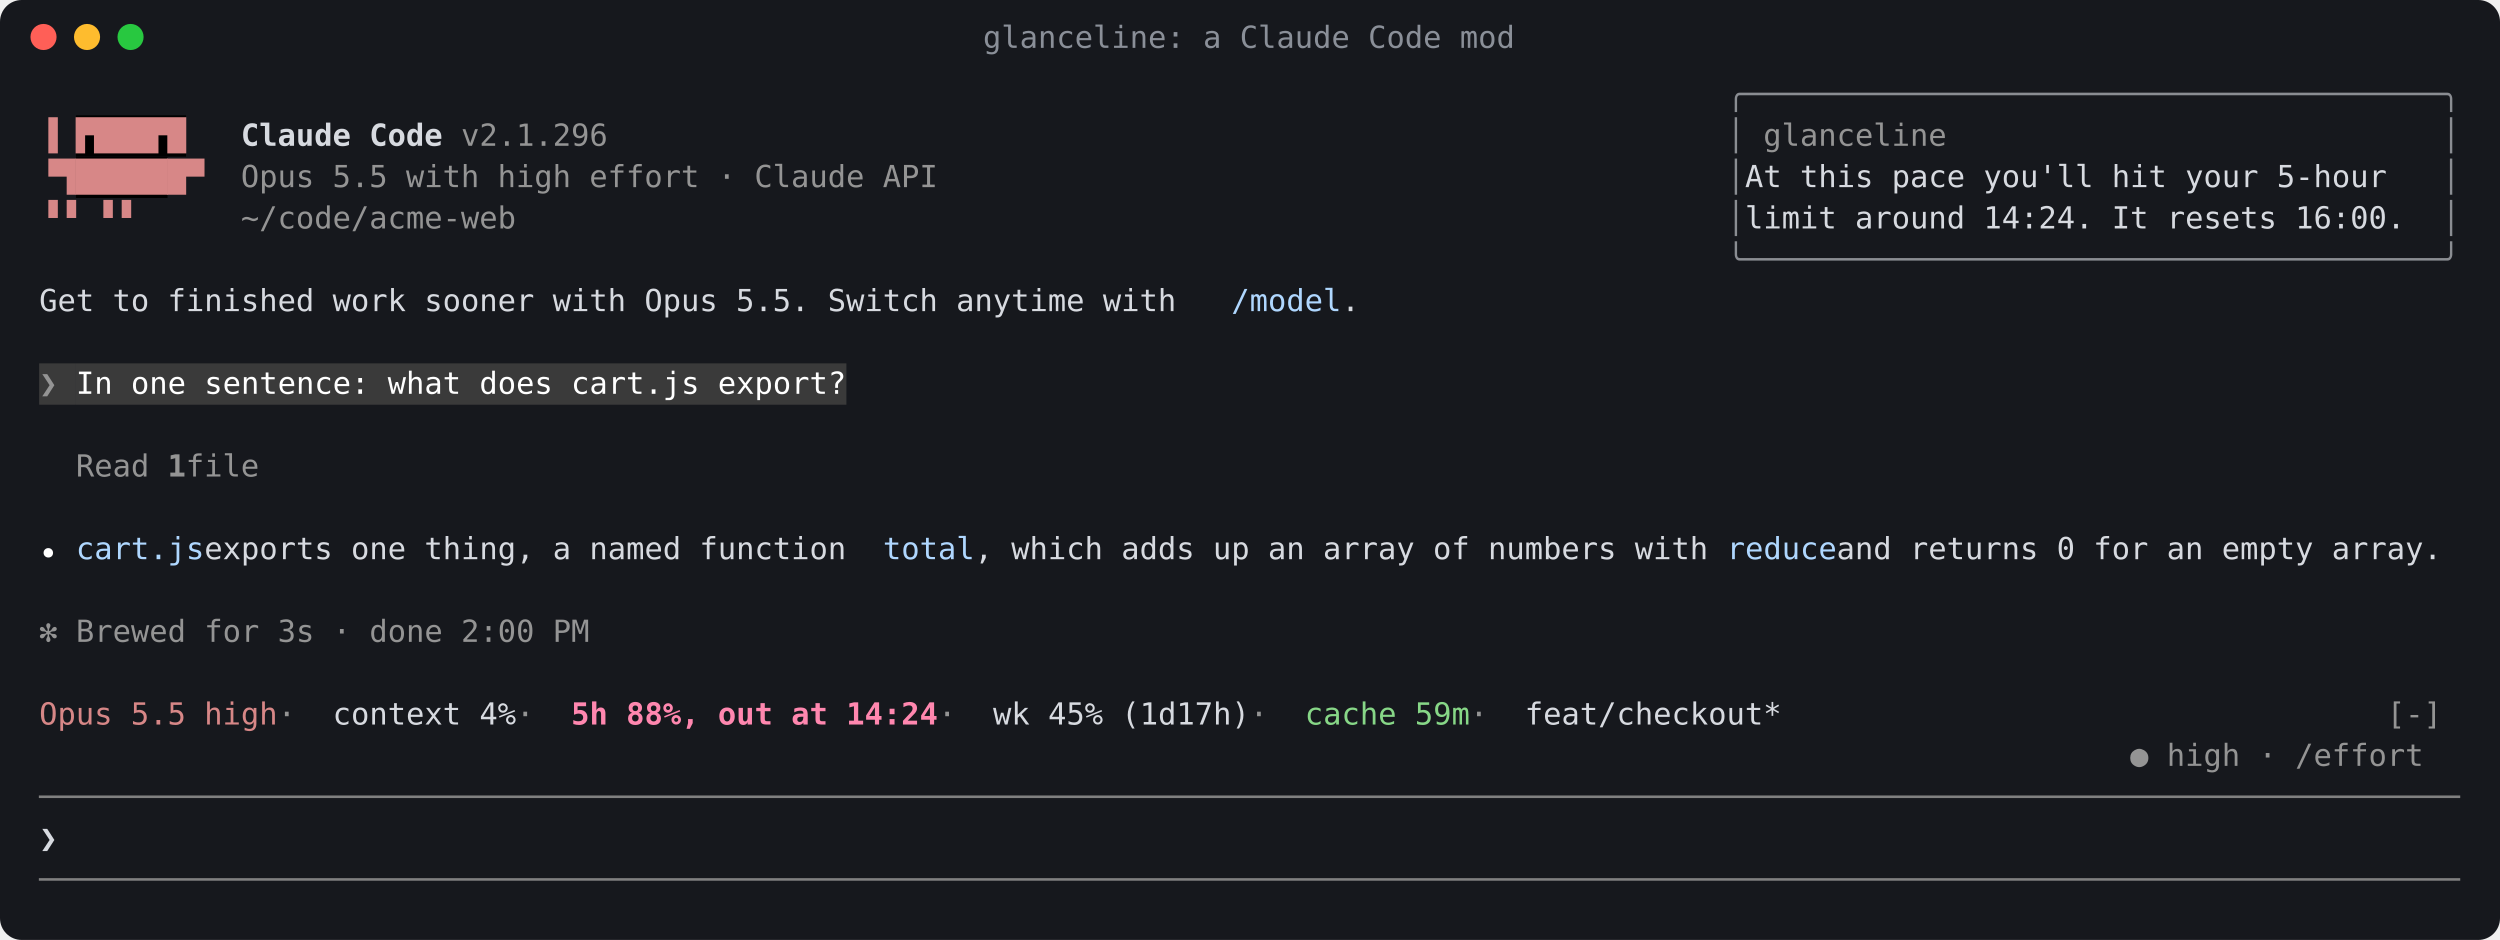
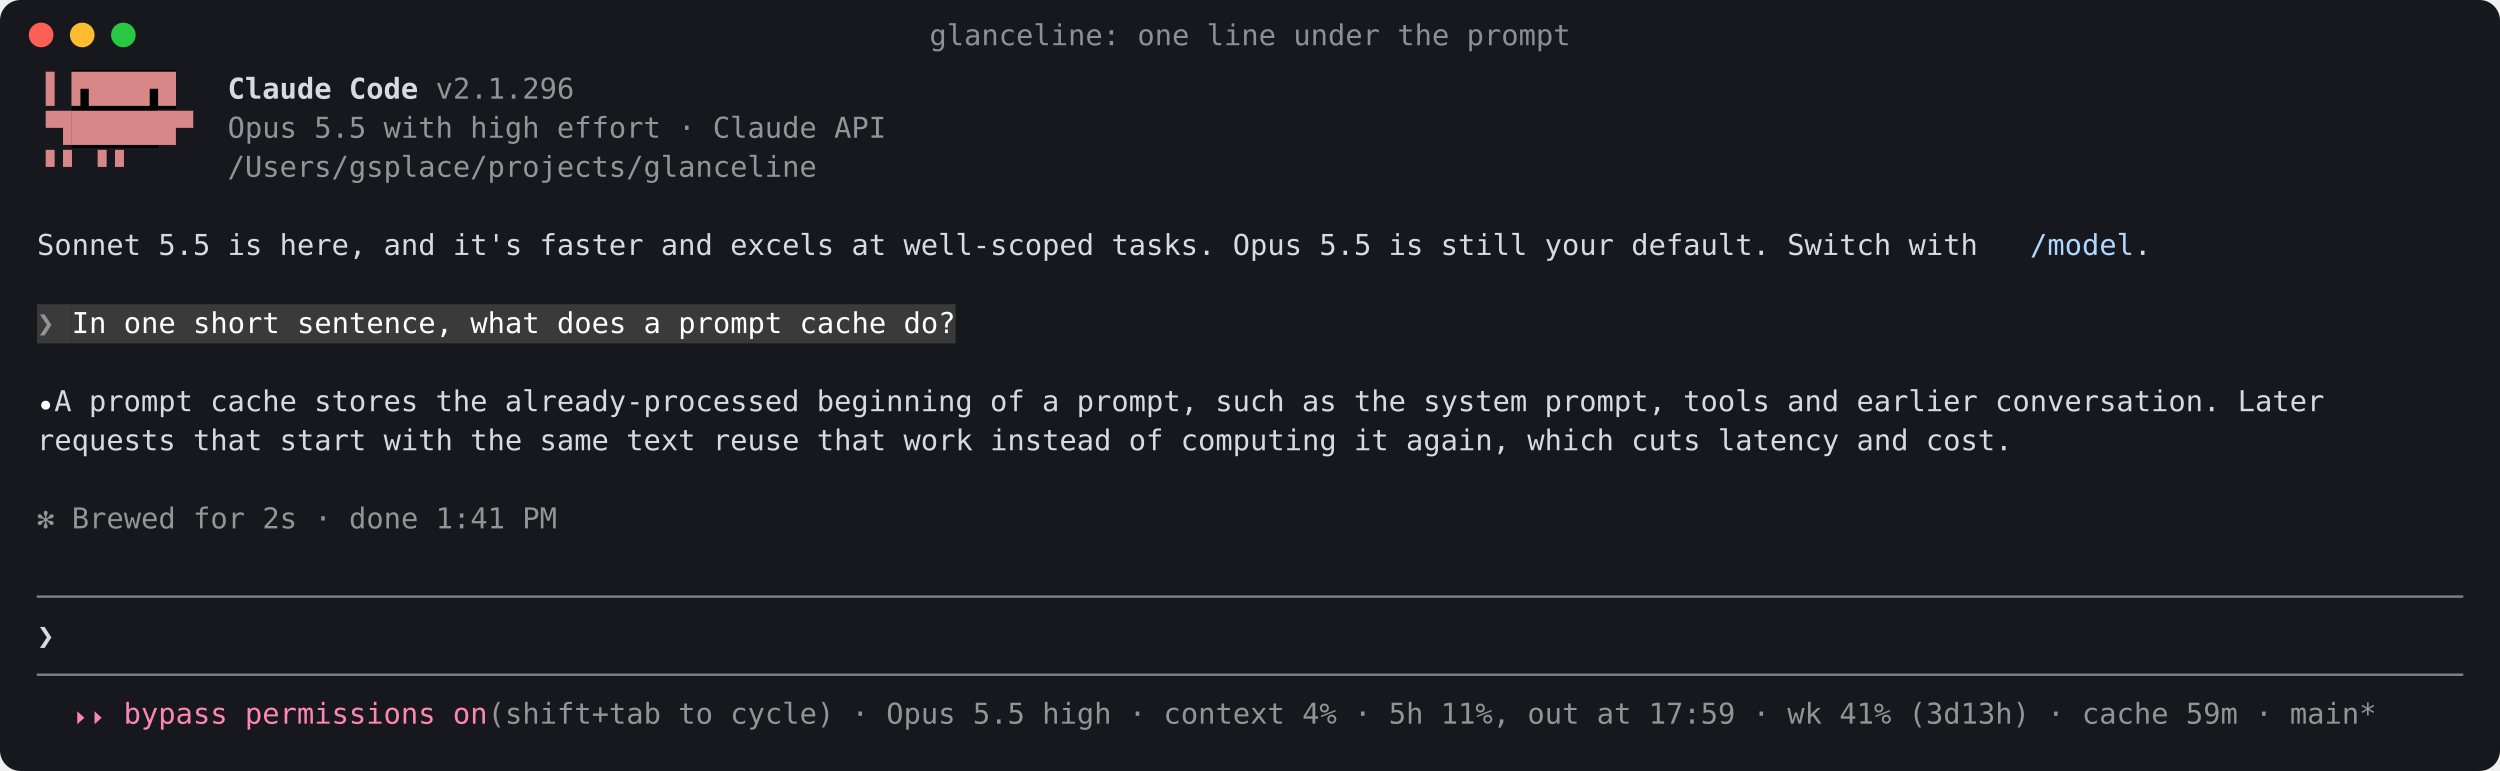
- <svg xmlns="http://www.w3.org/2000/svg" width="1149" height="432" viewBox="0 0 1149 432" role="img" aria-label="glanceline: a Claude Code mod">
+ <svg xmlns="http://www.w3.org/2000/svg" width="1216" height="375" viewBox="0 0 1216 375" role="img" aria-label="glanceline: one line under the prompt">
  <style>text{font-family:"JetBrains Mono","SF Mono",Menlo,Consolas,monospace;font-size:14px;white-space:pre}</style>
  <rect width="100%" height="100%" rx="10" fill="#16181d" />
  <circle cx="20" cy="17" r="6" fill="#ff5f57" />
  <circle cx="40" cy="17" r="6" fill="#febc2e" />
  <circle cx="60" cy="17" r="6" fill="#28c840" />
-   <text x="574" y="22" fill="#8a8f98" text-anchor="middle">glanceline: a Claude Code mod</text>
-   <text x="793.6" y="48" fill="#d7dae0" opacity="0.6" textLength="337.2" lengthAdjust="spacingAndGlyphs">╭──────────────────────────────────────╮</text>
-   <text x="18.0" y="67" fill="#d78787" textLength="16.9" lengthAdjust="spacingAndGlyphs"> ▐</text>
-   <rect x="34.9" y="53.0" width="50.6" height="19" fill="#000000" />
-   <text x="34.9" y="67" fill="#d78787" textLength="50.6" lengthAdjust="spacingAndGlyphs">▛███▛█</text>
-   <text x="110.7" y="67" fill="#d7dae0" font-weight="700" textLength="92.7" lengthAdjust="spacingAndGlyphs">Claude Code</text>
-   <text x="211.9" y="67" fill="#949494" textLength="67.4" lengthAdjust="spacingAndGlyphs">v2.1.296</text>
-   <text x="793.6" y="67" fill="#d7dae0" opacity="0.6" textLength="8.4" lengthAdjust="spacingAndGlyphs">│</text>
-   <text x="810.4" y="67" fill="#949494" textLength="84.3" lengthAdjust="spacingAndGlyphs">glanceline</text>
-   <text x="1122.3" y="67" fill="#d7dae0" opacity="0.6" textLength="8.4" lengthAdjust="spacingAndGlyphs">│</text>
-   <text x="18.0" y="86" fill="#d78787" textLength="16.9" lengthAdjust="spacingAndGlyphs">▝▜</text>
-   <rect x="34.9" y="72.0" width="42.1" height="19" fill="#000000" />
-   <text x="34.9" y="86" fill="#d78787" textLength="42.1" lengthAdjust="spacingAndGlyphs">█████</text>
-   <text x="77.0" y="86" fill="#d78787" textLength="16.9" lengthAdjust="spacingAndGlyphs">█▀</text>
-   <text x="110.7" y="86" fill="#949494" textLength="320.3" lengthAdjust="spacingAndGlyphs">Opus 5.5 with high effort · Claude API</text>
-   <text x="793.6" y="86" fill="#d7dae0" opacity="0.6" textLength="8.4" lengthAdjust="spacingAndGlyphs">│</text>
-   <text x="802.0" y="86" fill="#d7dae0" textLength="320.3" lengthAdjust="spacingAndGlyphs"> At this pace you'll hit your 5-hour  </text>
-   <text x="1122.3" y="86" fill="#d7dae0" opacity="0.6" textLength="8.4" lengthAdjust="spacingAndGlyphs">│</text>
-   <text x="18.0" y="105" fill="#d78787" textLength="75.9" lengthAdjust="spacingAndGlyphs"> ▝▝   ▝▝ </text>
-   <text x="110.7" y="105" fill="#949494" textLength="682.8" lengthAdjust="spacingAndGlyphs">~/code/acme-web                                                                  </text>
-   <text x="793.6" y="105" fill="#d7dae0" opacity="0.6" textLength="8.4" lengthAdjust="spacingAndGlyphs">│</text>
-   <text x="802.0" y="105" fill="#d7dae0" textLength="320.3" lengthAdjust="spacingAndGlyphs"> limit around 14:24. It resets 16:00. </text>
-   <text x="1122.3" y="105" fill="#d7dae0" opacity="0.6" textLength="8.4" lengthAdjust="spacingAndGlyphs">│</text>
-   <text x="793.6" y="124" fill="#d7dae0" opacity="0.6" textLength="337.2" lengthAdjust="spacingAndGlyphs">╰──────────────────────────────────────╯</text>
-   <text x="18.0" y="143" fill="#d7dae0" textLength="547.9" lengthAdjust="spacingAndGlyphs">  Get to finished work sooner with Opus 5.5. Switch anytime with </text>
-   <text x="565.9" y="143" fill="#afd7ff" textLength="50.6" lengthAdjust="spacingAndGlyphs">/model</text>
-   <text x="616.5" y="143" fill="#d7dae0" textLength="8.4" lengthAdjust="spacingAndGlyphs">.</text>
-   <rect x="18.0" y="167.0" width="16.9" height="19" fill="#3a3a3a" />
-   <text x="18.0" y="181" fill="#949494" textLength="16.9" lengthAdjust="spacingAndGlyphs">❯ </text>
-   <rect x="34.9" y="167.0" width="354.1" height="19" fill="#3a3a3a" />
-   <text x="34.9" y="181" fill="#ffffff" textLength="354.1" lengthAdjust="spacingAndGlyphs">In one sentence: what does cart.js export?</text>
-   <text x="34.9" y="219" fill="#949494" textLength="42.1" lengthAdjust="spacingAndGlyphs">Read </text>
-   <text x="77.0" y="219" fill="#949494" font-weight="700" textLength="8.4" lengthAdjust="spacingAndGlyphs">1</text>
-   <text x="85.4" y="219" fill="#949494" textLength="50.6" lengthAdjust="spacingAndGlyphs"> file </text>
-   <text x="18.0" y="257" fill="#ffffff" textLength="8.4" lengthAdjust="spacingAndGlyphs">⏺</text>
-   <text x="34.9" y="257" fill="#afd7ff" textLength="59.0" lengthAdjust="spacingAndGlyphs">cart.js</text>
-   <text x="93.9" y="257" fill="#d7dae0" textLength="311.9" lengthAdjust="spacingAndGlyphs"> exports one thing, a named function </text>
-   <text x="405.8" y="257" fill="#afd7ff" textLength="42.1" lengthAdjust="spacingAndGlyphs">total</text>
-   <text x="447.9" y="257" fill="#d7dae0" textLength="345.6" lengthAdjust="spacingAndGlyphs">, which adds up an array of numbers with </text>
-   <text x="793.6" y="257" fill="#afd7ff" textLength="50.6" lengthAdjust="spacingAndGlyphs">reduce</text>
-   <text x="844.1" y="257" fill="#d7dae0" textLength="286.6" lengthAdjust="spacingAndGlyphs"> and returns 0 for an empty array.</text>
-   <text x="18.0" y="295" fill="#949494" textLength="8.4" lengthAdjust="spacingAndGlyphs">✻</text>
-   <text x="34.9" y="295" fill="#949494" textLength="236.0" lengthAdjust="spacingAndGlyphs">Brewed for 3s · done 2:00 PM</text>
-   <text x="18.0" y="333" fill="#d78787" textLength="109.6" lengthAdjust="spacingAndGlyphs">Opus 5.5 high</text>
-   <text x="127.6" y="333" fill="#949494" textLength="25.3" lengthAdjust="spacingAndGlyphs"> · </text>
-   <text x="152.9" y="333" fill="#d7dae0" textLength="84.3" lengthAdjust="spacingAndGlyphs">context 4%</text>
-   <text x="237.2" y="333" fill="#949494" textLength="25.3" lengthAdjust="spacingAndGlyphs"> · </text>
-   <text x="262.5" y="333" fill="#ff87af" font-weight="700" textLength="168.6" lengthAdjust="spacingAndGlyphs">5h 88%, out at 14:24</text>
-   <text x="431.1" y="333" fill="#949494" textLength="25.3" lengthAdjust="spacingAndGlyphs"> · </text>
-   <text x="456.4" y="333" fill="#d7dae0" textLength="118.0" lengthAdjust="spacingAndGlyphs">wk 45% (1d17h)</text>
-   <text x="574.4" y="333" fill="#949494" textLength="25.3" lengthAdjust="spacingAndGlyphs"> · </text>
-   <text x="599.7" y="333" fill="#87d787" textLength="75.9" lengthAdjust="spacingAndGlyphs">cache 59m</text>
-   <text x="675.5" y="333" fill="#949494" textLength="25.3" lengthAdjust="spacingAndGlyphs"> · </text>
-   <text x="700.8" y="333" fill="#d7dae0" textLength="396.2" lengthAdjust="spacingAndGlyphs">feat/checkout*                                 </text>
-   <text x="1097.0" y="333" fill="#949494" textLength="25.3" lengthAdjust="spacingAndGlyphs">[-]</text>
-   <text x="979.0" y="352" fill="#949494" textLength="134.9" lengthAdjust="spacingAndGlyphs">● high · /effort</text>
-   <text x="18.0" y="371" fill="#808080" textLength="1112.8" lengthAdjust="spacingAndGlyphs">────────────────────────────────────────────────────────────────────────────────────────────────────────────────────────────────────</text>
-   <text x="18.0" y="390" fill="#d7dae0" textLength="16.9" lengthAdjust="spacingAndGlyphs">❯ </text>
-   <text x="18.0" y="409" fill="#808080" textLength="1112.8" lengthAdjust="spacingAndGlyphs">────────────────────────────────────────────────────────────────────────────────────────────────────────────────────────────────────</text>
+   <text x="608" y="22" fill="#8a8f98" text-anchor="middle">glanceline: one line under the prompt</text>
+   <text x="18.0" y="48" fill="#d78787" textLength="16.9" lengthAdjust="spacingAndGlyphs"> ▐</text>
+   <rect x="34.9" y="34.0" width="50.6" height="19" fill="#000000" />
+   <text x="34.9" y="48" fill="#d78787" textLength="50.6" lengthAdjust="spacingAndGlyphs">▛███▛█</text>
+   <text x="110.7" y="48" fill="#d7dae0" font-weight="700" textLength="92.7" lengthAdjust="spacingAndGlyphs">Claude Code</text>
+   <text x="211.9" y="48" fill="#949494" textLength="67.4" lengthAdjust="spacingAndGlyphs">v2.1.296</text>
+   <text x="18.0" y="67" fill="#d78787" textLength="16.9" lengthAdjust="spacingAndGlyphs">▝▜</text>
+   <rect x="34.9" y="53.0" width="42.1" height="19" fill="#000000" />
+   <text x="34.9" y="67" fill="#d78787" textLength="42.1" lengthAdjust="spacingAndGlyphs">█████</text>
+   <text x="77.0" y="67" fill="#d78787" textLength="16.9" lengthAdjust="spacingAndGlyphs">█▀</text>
+   <text x="110.7" y="67" fill="#949494" textLength="320.3" lengthAdjust="spacingAndGlyphs">Opus 5.5 with high effort · Claude API</text>
+   <text x="18.0" y="86" fill="#d78787" textLength="75.9" lengthAdjust="spacingAndGlyphs"> ▝▝   ▝▝ </text>
+   <text x="110.7" y="86" fill="#949494" textLength="286.6" lengthAdjust="spacingAndGlyphs">/Users/gsplace/projects/glanceline</text>
+   <text x="18.0" y="124" fill="#d7dae0" textLength="969.4" lengthAdjust="spacingAndGlyphs">  Sonnet 5.5 is here, and it's faster and excels at well-scoped tasks. Opus 5.5 is still your default. Switch with </text>
+   <text x="987.4" y="124" fill="#afd7ff" textLength="50.6" lengthAdjust="spacingAndGlyphs">/model</text>
+   <text x="1038.0" y="124" fill="#d7dae0" textLength="8.4" lengthAdjust="spacingAndGlyphs">.</text>
+   <rect x="18.0" y="148.0" width="16.9" height="19" fill="#3a3a3a" />
+   <text x="18.0" y="162" fill="#949494" textLength="16.9" lengthAdjust="spacingAndGlyphs">❯ </text>
+   <rect x="34.9" y="148.0" width="429.9" height="19" fill="#3a3a3a" />
+   <text x="34.9" y="162" fill="#ffffff" textLength="429.9" lengthAdjust="spacingAndGlyphs">In one short sentence, what does a prompt cache do?</text>
+   <text x="18.0" y="200" fill="#ffffff" textLength="8.4" lengthAdjust="spacingAndGlyphs">⏺</text>
+   <text x="26.4" y="200" fill="#d7dae0" textLength="1112.8" lengthAdjust="spacingAndGlyphs"> A prompt cache stores the already-processed beginning of a prompt, such as the system prompt, tools and earlier conversation. Later</text>
+   <text x="18.0" y="219" fill="#d7dae0" textLength="977.9" lengthAdjust="spacingAndGlyphs">  requests that start with the same text reuse that work instead of computing it again, which cuts latency and cost.</text>
+   <text x="18.0" y="257" fill="#949494" textLength="8.4" lengthAdjust="spacingAndGlyphs">✻</text>
+   <text x="34.9" y="257" fill="#949494" textLength="236.0" lengthAdjust="spacingAndGlyphs">Brewed for 2s · done 1:41 PM</text>
+   <text x="18.0" y="295" fill="#808080" textLength="1180.2" lengthAdjust="spacingAndGlyphs">────────────────────────────────────────────────────────────────────────────────────────────────────────────────────────────────────────────</text>
+   <text x="18.0" y="314" fill="#d7dae0" textLength="16.9" lengthAdjust="spacingAndGlyphs">❯ </text>
+   <text x="18.0" y="333" fill="#808080" textLength="1180.2" lengthAdjust="spacingAndGlyphs">────────────────────────────────────────────────────────────────────────────────────────────────────────────────────────────────────────────</text>
+   <text x="34.9" y="352" fill="#ff87af" textLength="202.3" lengthAdjust="spacingAndGlyphs">⏵⏵ bypass permissions on</text>
+   <text x="237.2" y="352" fill="#949494" textLength="927.3" lengthAdjust="spacingAndGlyphs"> (shift+tab to cycle) · Opus 5.5 high · context 4% · 5h 11%, out at 17:59 · wk 41% (3d13h) · cache 59m · main*</text>
</svg>
